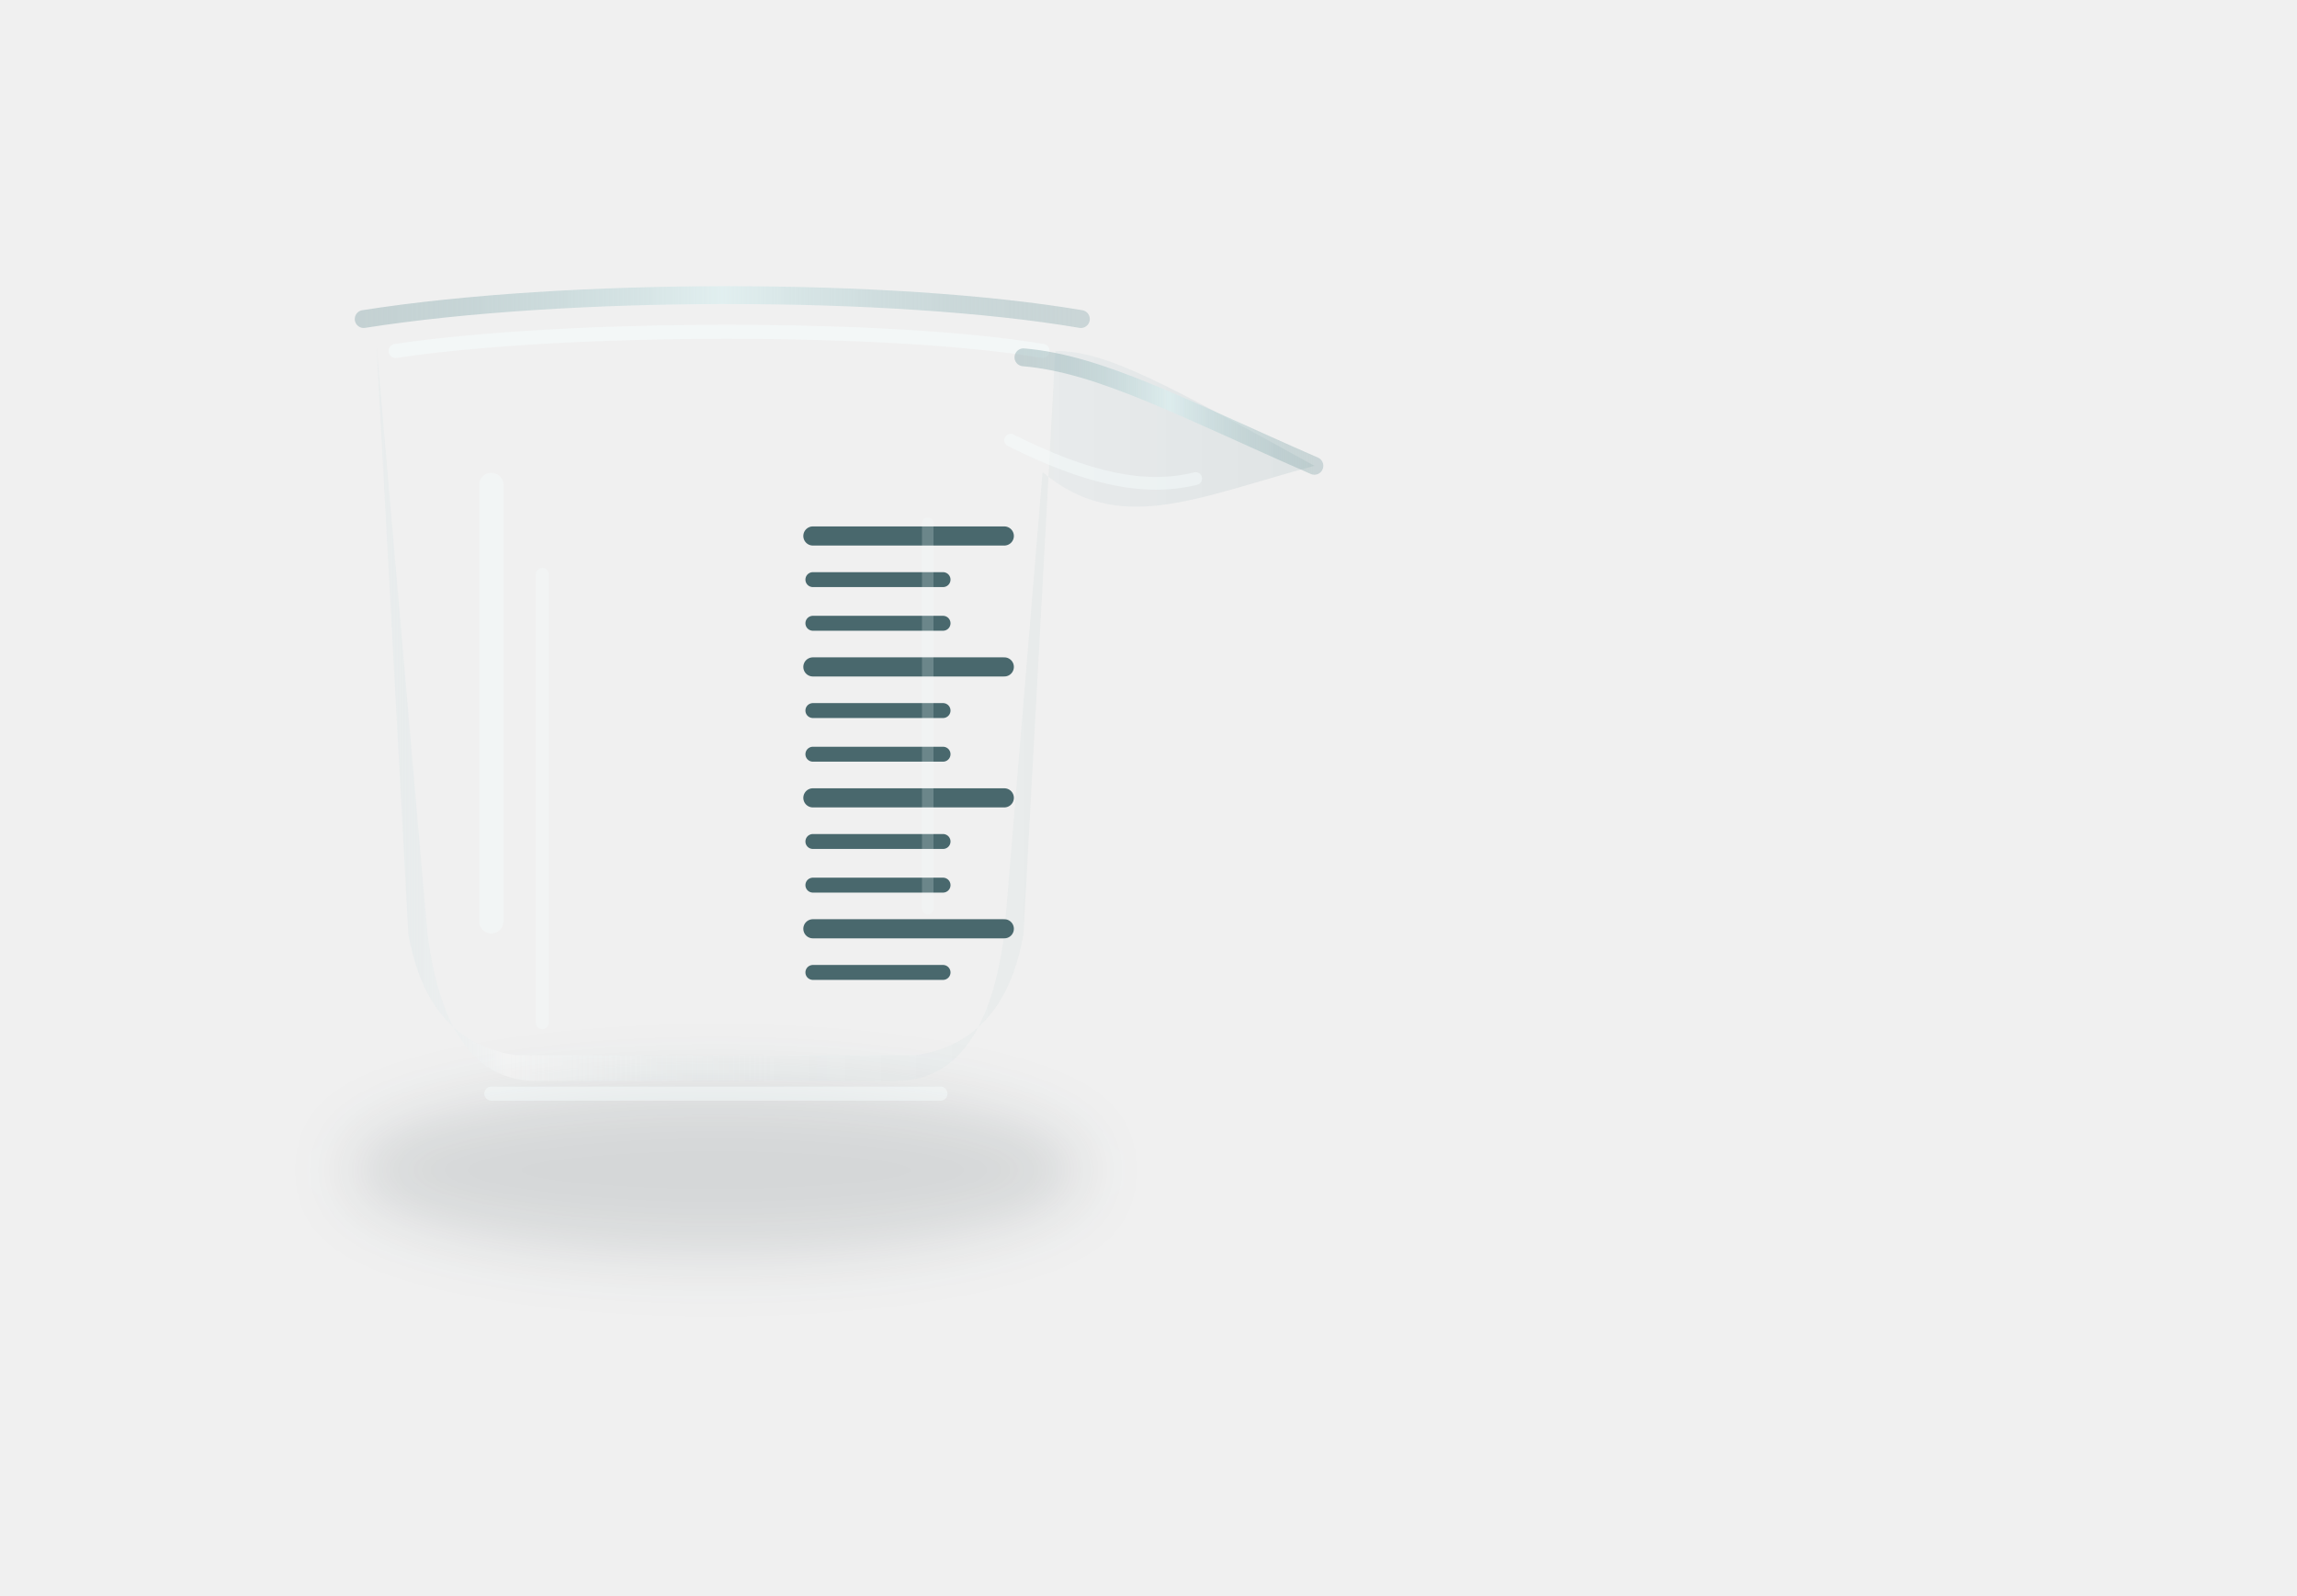
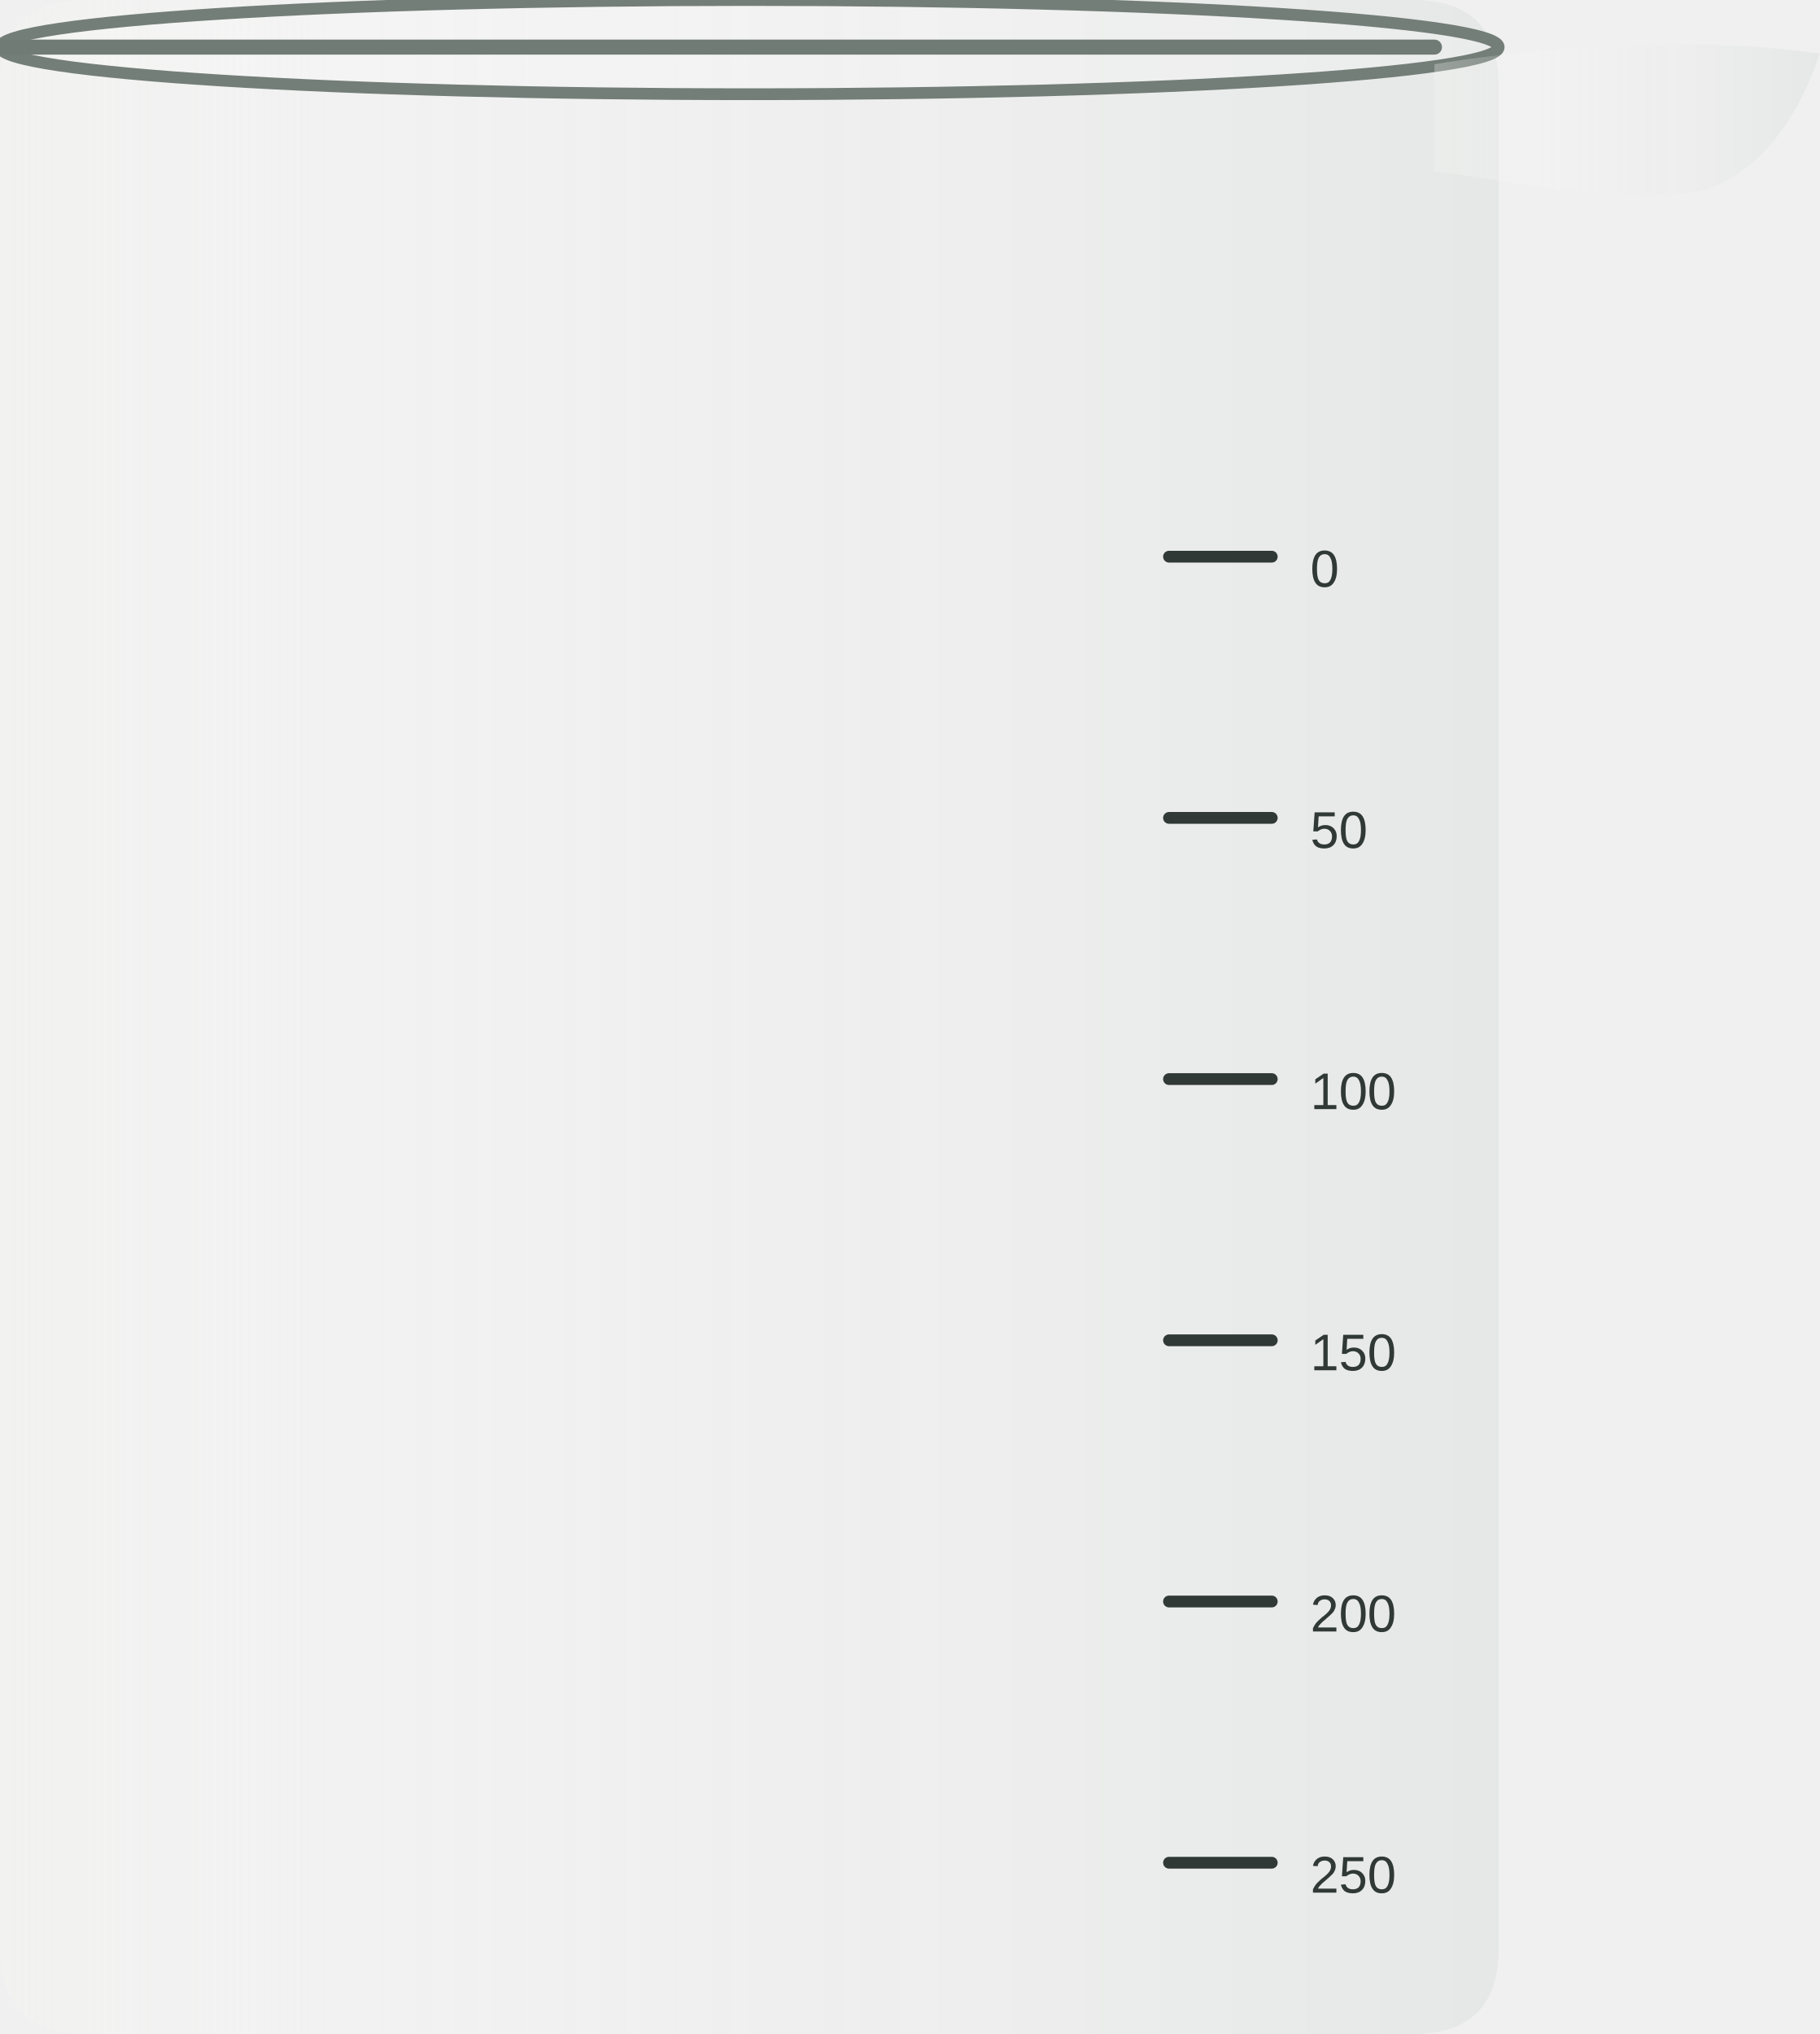
- <svg xmlns="http://www.w3.org/2000/svg" viewBox="35 12 360 250" data-asset-id="beaker-250ml" data-specification-id="beaker-250ml" data-family-id="beaker" data-capacity-ml="250" data-dimensions-mm="70 95 70" data-material-profile="open-borosilicate-vessel" data-lod="preview" data-lod-detail="catalog" data-coordinate-unit="mm" data-visual-role="apparatus-geometry" data-view-mode="catalog-preview" data-measurement-qualified="false" data-anatomy="straight-wall-body|open-rim|integrated-pour-spout|interior-cavity|graduation-marks|flat-contact-foot" role="img" aria-labelledby="beaker-250ml-preview-title beaker-250ml-preview-desc">
+ <svg xmlns="http://www.w3.org/2000/svg" viewBox="0 0 85 95" data-asset-id="beaker-250ml" data-specification-id="beaker-250ml" data-family-id="beaker" data-capacity-ml="250" data-body-dimensions-mm="70 95 70" data-dimensions-mm="85 95 70" data-material-profile="clear-borosilicate-open-vessel" data-lod="preview" data-lod-detail="catalog" data-lod-visible-roles="body|rim|spout|graduation-major" data-coordinate-unit="mm" data-visual-role="apparatus-geometry" data-view-mode="catalog-preview" data-measurement-qualified="false" data-anatomy="straight-wall-body|open-rim|integrated-pour-spout|interior-cavity|graduation-marks|flat-contact-foot" data-physical-envelope-mm="85 95 70" role="img" aria-labelledby="beaker-250ml-preview-title beaker-250ml-preview-desc">
  <defs>
-     <linearGradient id="beaker-250ml-glass" x1="0" x2="1" y1="0" y2="0">
-       <stop offset="0" stop-color="#a9cbd0" stop-opacity=".10" />
-       <stop offset=".14" stop-color="#ffffff" stop-opacity=".28" />
-       <stop offset=".42" stop-color="#d5ebec" stop-opacity=".08" />
-       <stop offset="1" stop-color="#72969a" stop-opacity=".14" />
+     <linearGradient id="beaker-250ml-glass" x1="0" y1="0" x2="1" y2="0">
+       <stop offset="0" stop-color="#f5f6f3" stop-opacity=".30" />
+       <stop offset="0.24" stop-color="#ffffff" stop-opacity=".11" />
+       <stop offset="0.62" stop-color="#e0e5e0" stop-opacity=".17" />
+       <stop offset="1" stop-color="#bec9c2" stop-opacity=".20" />
    </linearGradient>
-     <linearGradient id="beaker-250ml-edge" x1="0" x2="1">
-       <stop offset="0" stop-color="#70979b" stop-opacity=".34" />
-       <stop offset=".5" stop-color="#d9eff0" stop-opacity=".62" />
-       <stop offset="1" stop-color="#70979b" stop-opacity=".30" />
-     </linearGradient>
-     <linearGradient id="beaker-250ml-ptfe" x1="0" x2="1">
-       <stop offset="0" stop-color="#d5d8d3" />
-       <stop offset=".42" stop-color="#f5f4ea" />
-       <stop offset="1" stop-color="#9da49d" />
-     </linearGradient>
-     <linearGradient id="beaker-250ml-rubber" x1="0" x2="1">
-       <stop offset="0" stop-color="#3d4a4a" />
-       <stop offset=".5" stop-color="#8a9890" />
-       <stop offset="1" stop-color="#253131" />
-     </linearGradient>
-     <filter id="beaker-250ml-shadow" x="-30%" y="-40%" width="160%" height="190%">
-       <feGaussianBlur stdDeviation="5" />
-     </filter>
-     <style>.glass-fill{fill:url(#beaker-250ml-glass)}.glass-edge{fill:none;stroke:url(#beaker-250ml-edge);stroke-linecap:round;stroke-linejoin:round}.detail{stroke:#49686d;stroke-linecap:round;stroke-linejoin:round;fill:none}.highlight{stroke:#f7ffff;stroke-linecap:round;stroke-linejoin:round;fill:none}.ptfe-fill{fill:url(#beaker-250ml-ptfe)}.rubber-fill{fill:url(#beaker-250ml-rubber)}</style>
+     <style>.glass-fill{fill:url(#beaker-250ml-glass)}.glass-edge{fill:none;stroke:#707b75;stroke-linecap:round;stroke-linejoin:round}.glass-highlight{fill:none;stroke:#fff;stroke-linecap:round;stroke-linejoin:round}.scale-line{fill:none;stroke:#303935;stroke-linecap:round}.scale-label{fill:#303935;font-family:Arial,sans-serif}</style>
  </defs>
-   <g data-layer="shadow">
-     <ellipse cx="147.2" cy="195.4" rx="57.46" ry="13" fill="#203137" opacity=".13" filter="url(#beaker-250ml-shadow)" />
+   <g data-layer="body" data-part="vessel.body">
+     <path d="M0 4Q0 0 4 0H66Q70 0 70 4V91Q70 95 66 95H4Q0 95 0 91Z" class="glass-fill" data-profile-boundary="body" />
  </g>
-   <g data-layer="body" data-part="vessel.body">
-     <path d="M 94 66 L 99 158.4 Q 102 175.4 116 177.4 H 178.4 Q 192.4 175.4 195.4 158.4 L 200.4 67 C 208.4 67 217.4 72 241 85 C 222.4 90 210.4 96 198.4 86 L 192.4 158.4 Q 189.4 181.4 175.4 181.4 H 119 Q 105 181.4 102 158.4 L 94 66 Z" class="glass-fill" />
+   <g data-layer="rim" data-part="vessel.rim">
+     <ellipse cx="35" cy="2.2" rx="35" ry="2.2" fill="#fff" fill-opacity=".17" stroke="#747e78" stroke-width=".55" />
+     <path d="M0 2.2H67" class="glass-edge" stroke-width=".7" />
  </g>
-   <g data-layer="glass-back" data-part="vessel.body">
-     <path d="M101 82v77.4" class="glass-edge" stroke-width="2" opacity=".54" />
-     <path d="M192.4 86v72.4" class="glass-edge" stroke-width="1.8" opacity=".42" />
-   </g>
-   <g data-layer="liquid" data-runtime="true" opacity="0" />
-   <g data-layer="meniscus" data-runtime="true" opacity="0" />
-   <g data-layer="rim" data-part="vessel.rim">
-     <path d="M92 62C123.79 57 174.86 57 204.4 62" class="glass-edge" stroke-width="2.8" />
-     <path d="M97 67C123.79 63 174.86 63 198.4 67" class="highlight" stroke-width="2.2" opacity=".46" />
-   </g>
-   <g data-layer="spout" data-part="vessel.spout" data-spout-root="rim-continuity">
-     <path d="M195.4 68C207.4 69 220.4 76 241 85" class="glass-edge" stroke-width="2.8" />
-     <path d="M193.4 81C205.4 87 214.4 89 222.4 87" class="highlight" stroke-width="2" opacity=".42" />
+   <g data-layer="spout" data-part="vessel.spout">
+     <path d="M67 3C70 2.5 78 1.5 85 2.5C84 5.5 82 8.5 79 9C75 9.5 71 8.5 67 8Z" class="glass-fill" data-spout-root="rim-continuity" data-spout-root-x="67" data-spout-tip-x="85" />
  </g>
  <g data-layer="graduation" data-part="vessel.scale">
-     <path d="M162.4 96h30" class="detail" stroke-width="3" />
-     <path d="M162.4 102.84h20.4" class="detail" stroke-width="2.34" />
-     <path d="M162.4 109.68h20.4" class="detail" stroke-width="2.34" />
-     <path d="M162.4 116.52h30" class="detail" stroke-width="3" />
-     <path d="M162.4 123.36h20.4" class="detail" stroke-width="2.34" />
-     <path d="M162.4 130.2h20.4" class="detail" stroke-width="2.34" />
-     <path d="M162.4 137.04h30" class="detail" stroke-width="3" />
-     <path d="M162.4 143.88h20.4" class="detail" stroke-width="2.34" />
-     <path d="M162.4 150.72h20.4" class="detail" stroke-width="2.34" />
-     <path d="M162.4 157.56h30" class="detail" stroke-width="3" />
-     <path d="M162.4 164.4h20.4" class="detail" stroke-width="2.34" />
+     <path d="M54.6 26L59.4 26" class="scale-line" data-graduation-index="0" data-graduation-ml="0" data-graduation-kind="major" stroke-width="0.55" />
+     <text x="61.2" y="27.4" class="scale-label" font-size="2.4" data-graduation-label="0">0</text>
+     <path d="M54.6 38.2L59.4 38.2" class="scale-line" data-graduation-index="2" data-graduation-ml="50" data-graduation-kind="major" stroke-width="0.55" />
+     <text x="61.2" y="39.6" class="scale-label" font-size="2.4" data-graduation-label="50">50</text>
+     <path d="M54.6 50.4L59.4 50.4" class="scale-line" data-graduation-index="4" data-graduation-ml="100" data-graduation-kind="major" stroke-width="0.55" />
+     <text x="61.2" y="51.8" class="scale-label" font-size="2.4" data-graduation-label="100">100</text>
+     <path d="M54.6 62.6L59.4 62.6" class="scale-line" data-graduation-index="6" data-graduation-ml="150" data-graduation-kind="major" stroke-width="0.55" />
+     <text x="61.2" y="64" class="scale-label" font-size="2.4" data-graduation-label="150">150</text>
+     <path d="M54.6 74.8L59.4 74.8" class="scale-line" data-graduation-index="8" data-graduation-ml="200" data-graduation-kind="major" stroke-width="0.55" />
+     <text x="61.2" y="76.2" class="scale-label" font-size="2.4" data-graduation-label="200">200</text>
+     <path d="M54.6 87L59.4 87" class="scale-line" data-graduation-index="10" data-graduation-ml="250" data-graduation-kind="major" stroke-width="0.55" />
+     <text x="61.2" y="88.4" class="scale-label" font-size="2.4" data-graduation-label="250">250</text>
  </g>
-   <g data-layer="contact-base" data-part="vessel.contact-foot">
-     <path d="M104 178.4H190.4" class="glass-edge" stroke-width="5" opacity=".72" />
-     <path d="M112 183.4H182.4" class="highlight" stroke-width="2.2" opacity=".42" />
-   </g>
-   <g data-layer="glass-front" data-part="vessel.body">
-     <path d="M112 88v68.4" class="highlight" stroke-width="3.8" opacity=".34" />
-     <path d="M180.4 94v60.4" class="highlight" stroke-width="1.8" opacity=".20" />
-   </g>
-   <g data-layer="highlight">
-     <path d="M120 102v70.3" class="highlight" stroke-width="2" opacity=".26" />
-   </g>
-   <g data-layer="construction-detail">
-     <path d="M104 116.2h86.4" class="glass-edge" stroke-width="1" opacity=".34" />
-   </g>
-   <g data-layer="accessibility">
-     <rect x="82" y="45" width="168.4" height="146.4" fill="none" stroke="#79c5c8" stroke-width="2" stroke-dasharray="8 8" opacity="0" />
-   </g>
+   <g data-layer="liquid" data-runtime="true" display="none" />
+   <g data-layer="meniscus" data-runtime="true" display="none" />
+   <g data-layer="support-interface" data-semantic-only="true" display="none" />
+   <g data-layer="detachable" data-semantic-only="true" display="none" />
+   <g data-layer="accessibility" data-semantic-only="true" display="none" />
</svg>
